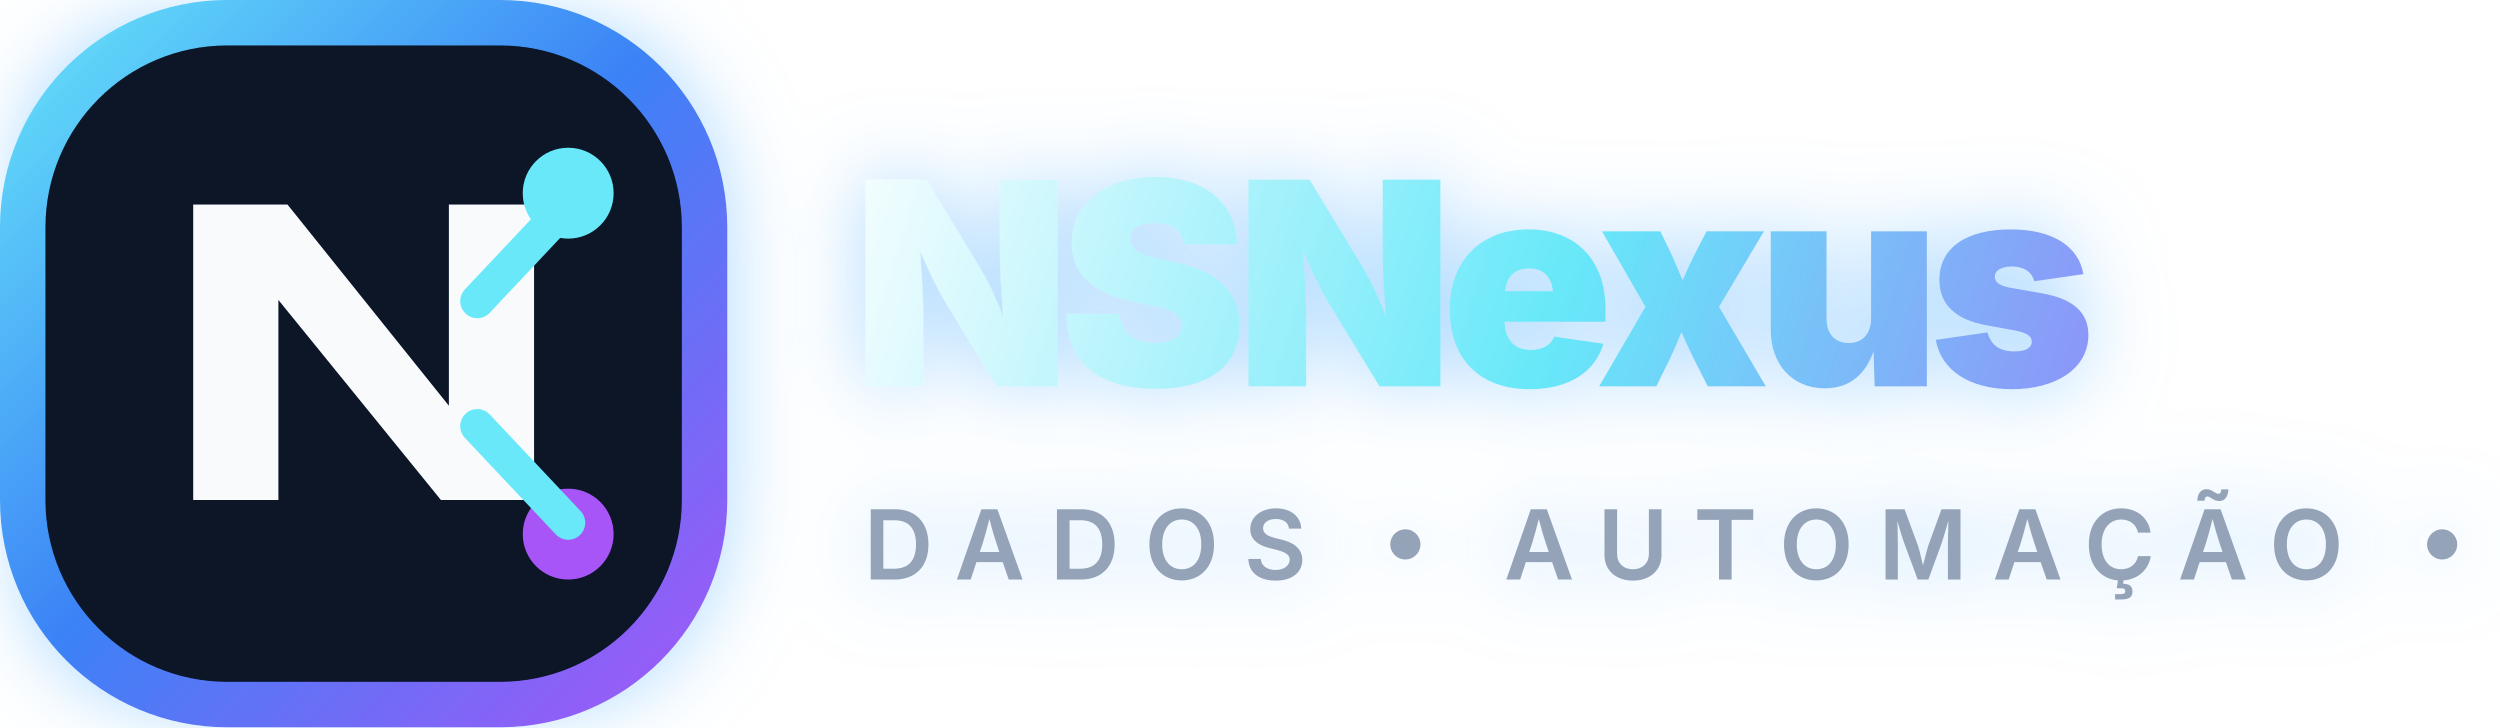
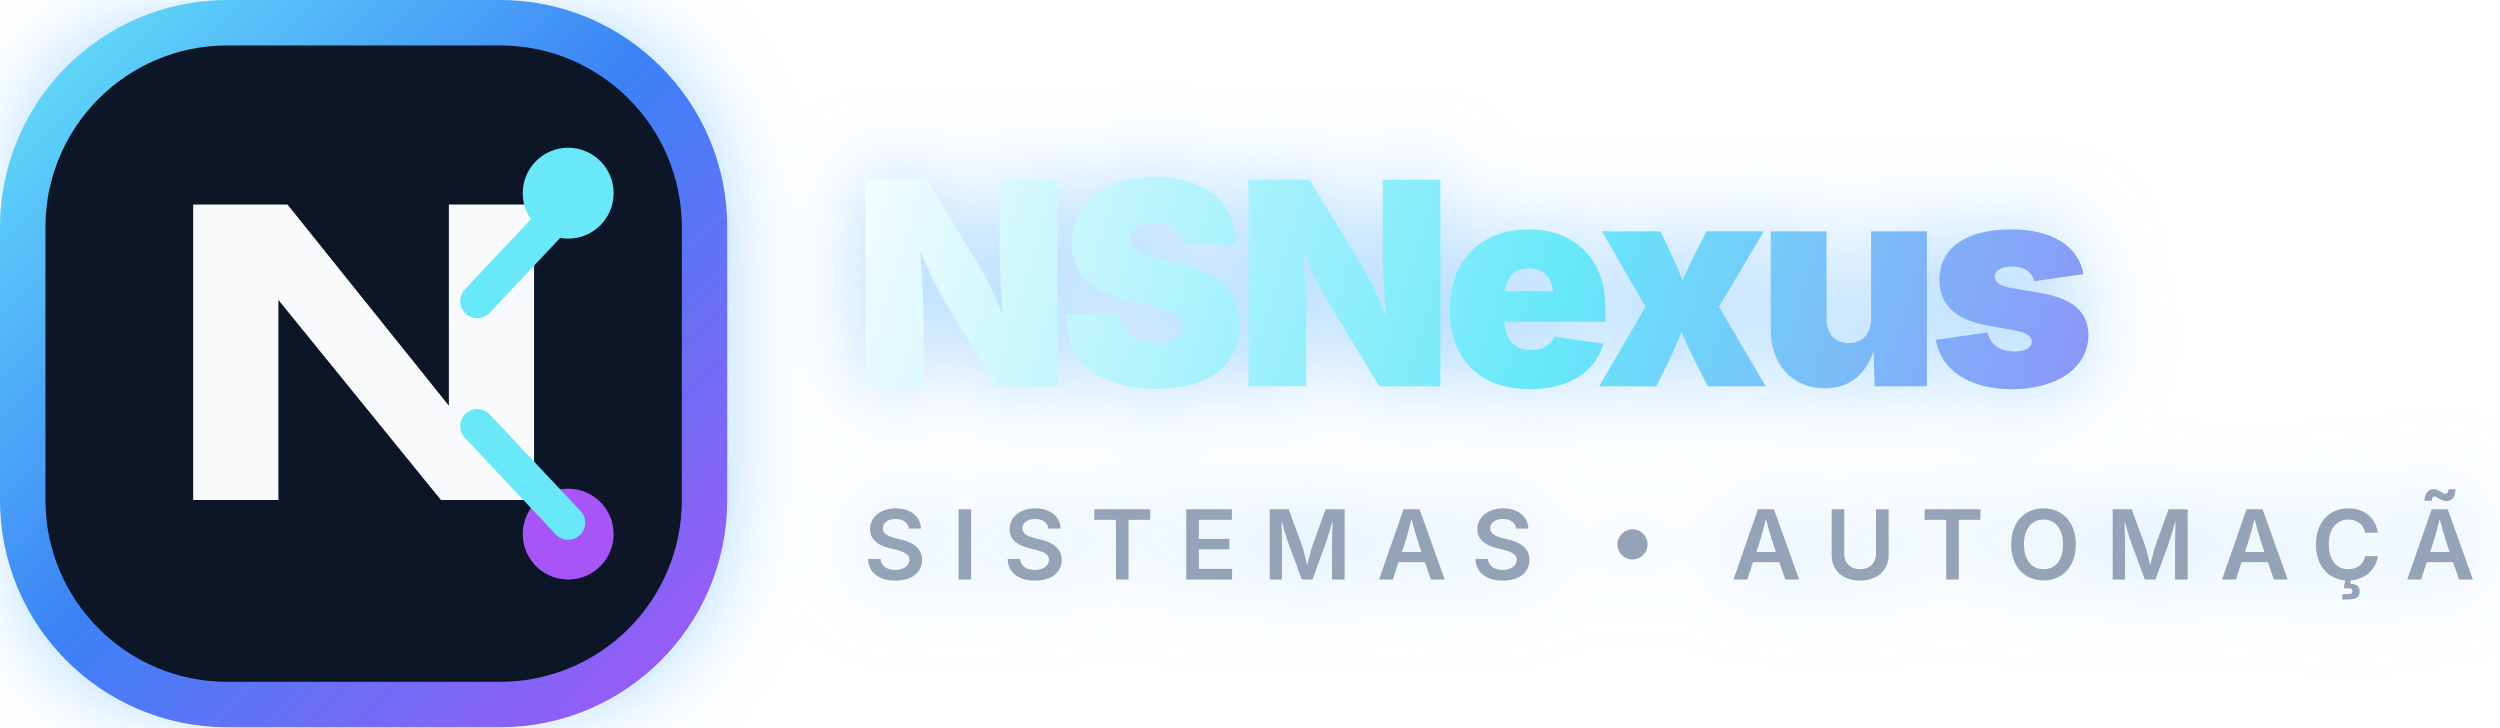
<svg xmlns="http://www.w3.org/2000/svg" width="220" height="64" viewBox="0 0 220 64" fill="none">
  <defs>
    <linearGradient id="g1" x1="0" y1="0" x2="64" y2="64" gradientUnits="userSpaceOnUse">
      <stop stop-color="#67E8F9" />
      <stop offset="0.48" stop-color="#3B82F6" />
      <stop offset="1" stop-color="#A855F7" />
    </linearGradient>
    <linearGradient id="g2" x1="72" y1="10" x2="215" y2="54" gradientUnits="userSpaceOnUse">
      <stop stop-color="#FFFFFF" />
      <stop offset="0.45" stop-color="#67E8F9" />
      <stop offset="1" stop-color="#A855F7" />
    </linearGradient>
    <filter id="glow" x="-20" y="-20" width="260" height="104" filterUnits="userSpaceOnUse">
      <feGaussianBlur stdDeviation="3.5" result="blur" />
      <feColorMatrix in="blur" type="matrix" values="0 0 0 0 0.15 0 0 0 0 0.5 0 0 0 0 1 0 0 0 .55 0" />
      <feMerge>
        <feMergeNode />
        <feMergeNode in="SourceGraphic" />
      </feMerge>
    </filter>
  </defs>
  <g filter="url(#glow)">
    <rect x="2" y="2" width="60" height="60" rx="18" stroke="url(#g1)" stroke-width="4" fill="#071226" />
    <path d="M17 44V18h8.3l14.2 17.7V18H47v26h-8.2L24.5 26.4V44H17Z" fill="#F8FAFC" />
    <circle cx="50" cy="17" r="4" fill="#67E8F9" />
    <circle cx="50" cy="47" r="4" fill="#A855F7" />
    <path d="M42 26.5L50 18M42 37.5L50 46" stroke="#67E8F9" stroke-width="3" stroke-linecap="round" />
    <text x="75" y="34" fill="url(#g2)" font-family="Inter, Arial, sans-serif" font-weight="900" font-size="25" letter-spacing="-1.1">NSNexus</text>
-     <text x="76" y="51" fill="#94A3B8" font-family="Inter, Arial, sans-serif" font-weight="600" font-size="8.5" letter-spacing="2.2">DADOS • AUTOMAÇÃO • SISTEMAS</text>
+     <text x="76" y="51" fill="#94A3B8" font-family="Inter, Arial, sans-serif" font-weight="600" font-size="8.5" letter-spacing="2.2">SISTEMAS • AUTOMAÇÃO</text>
  </g>
</svg>
